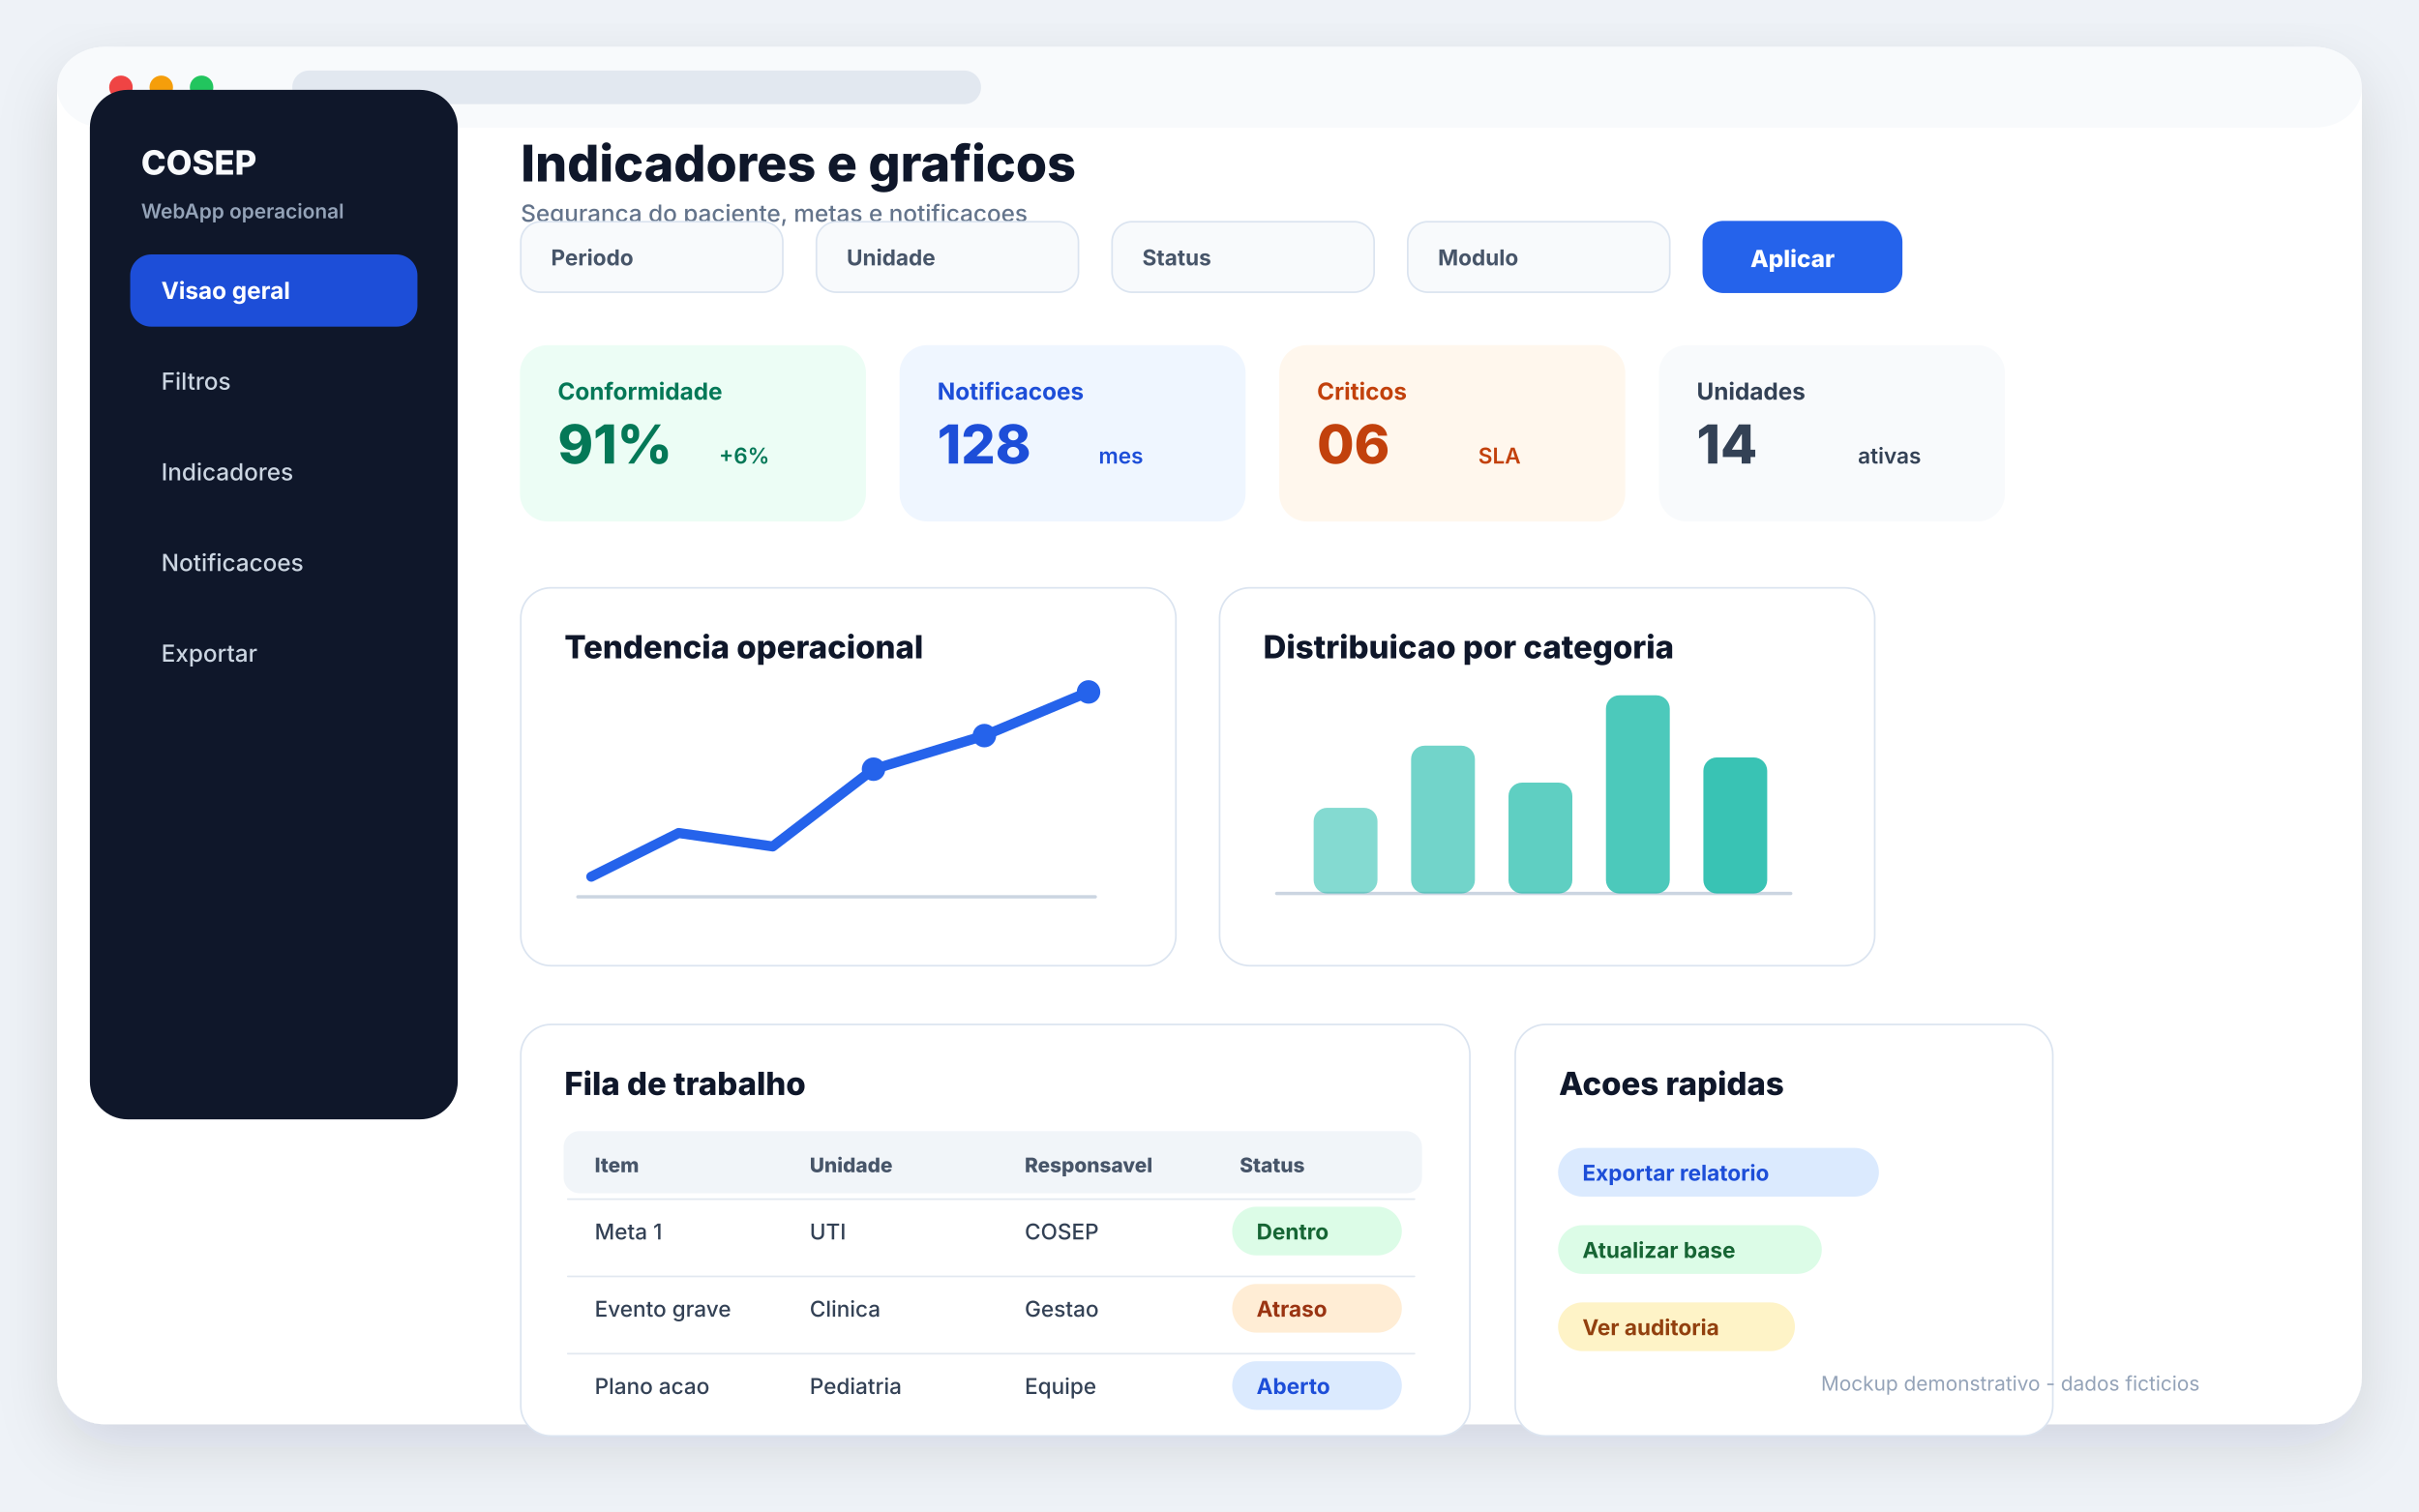
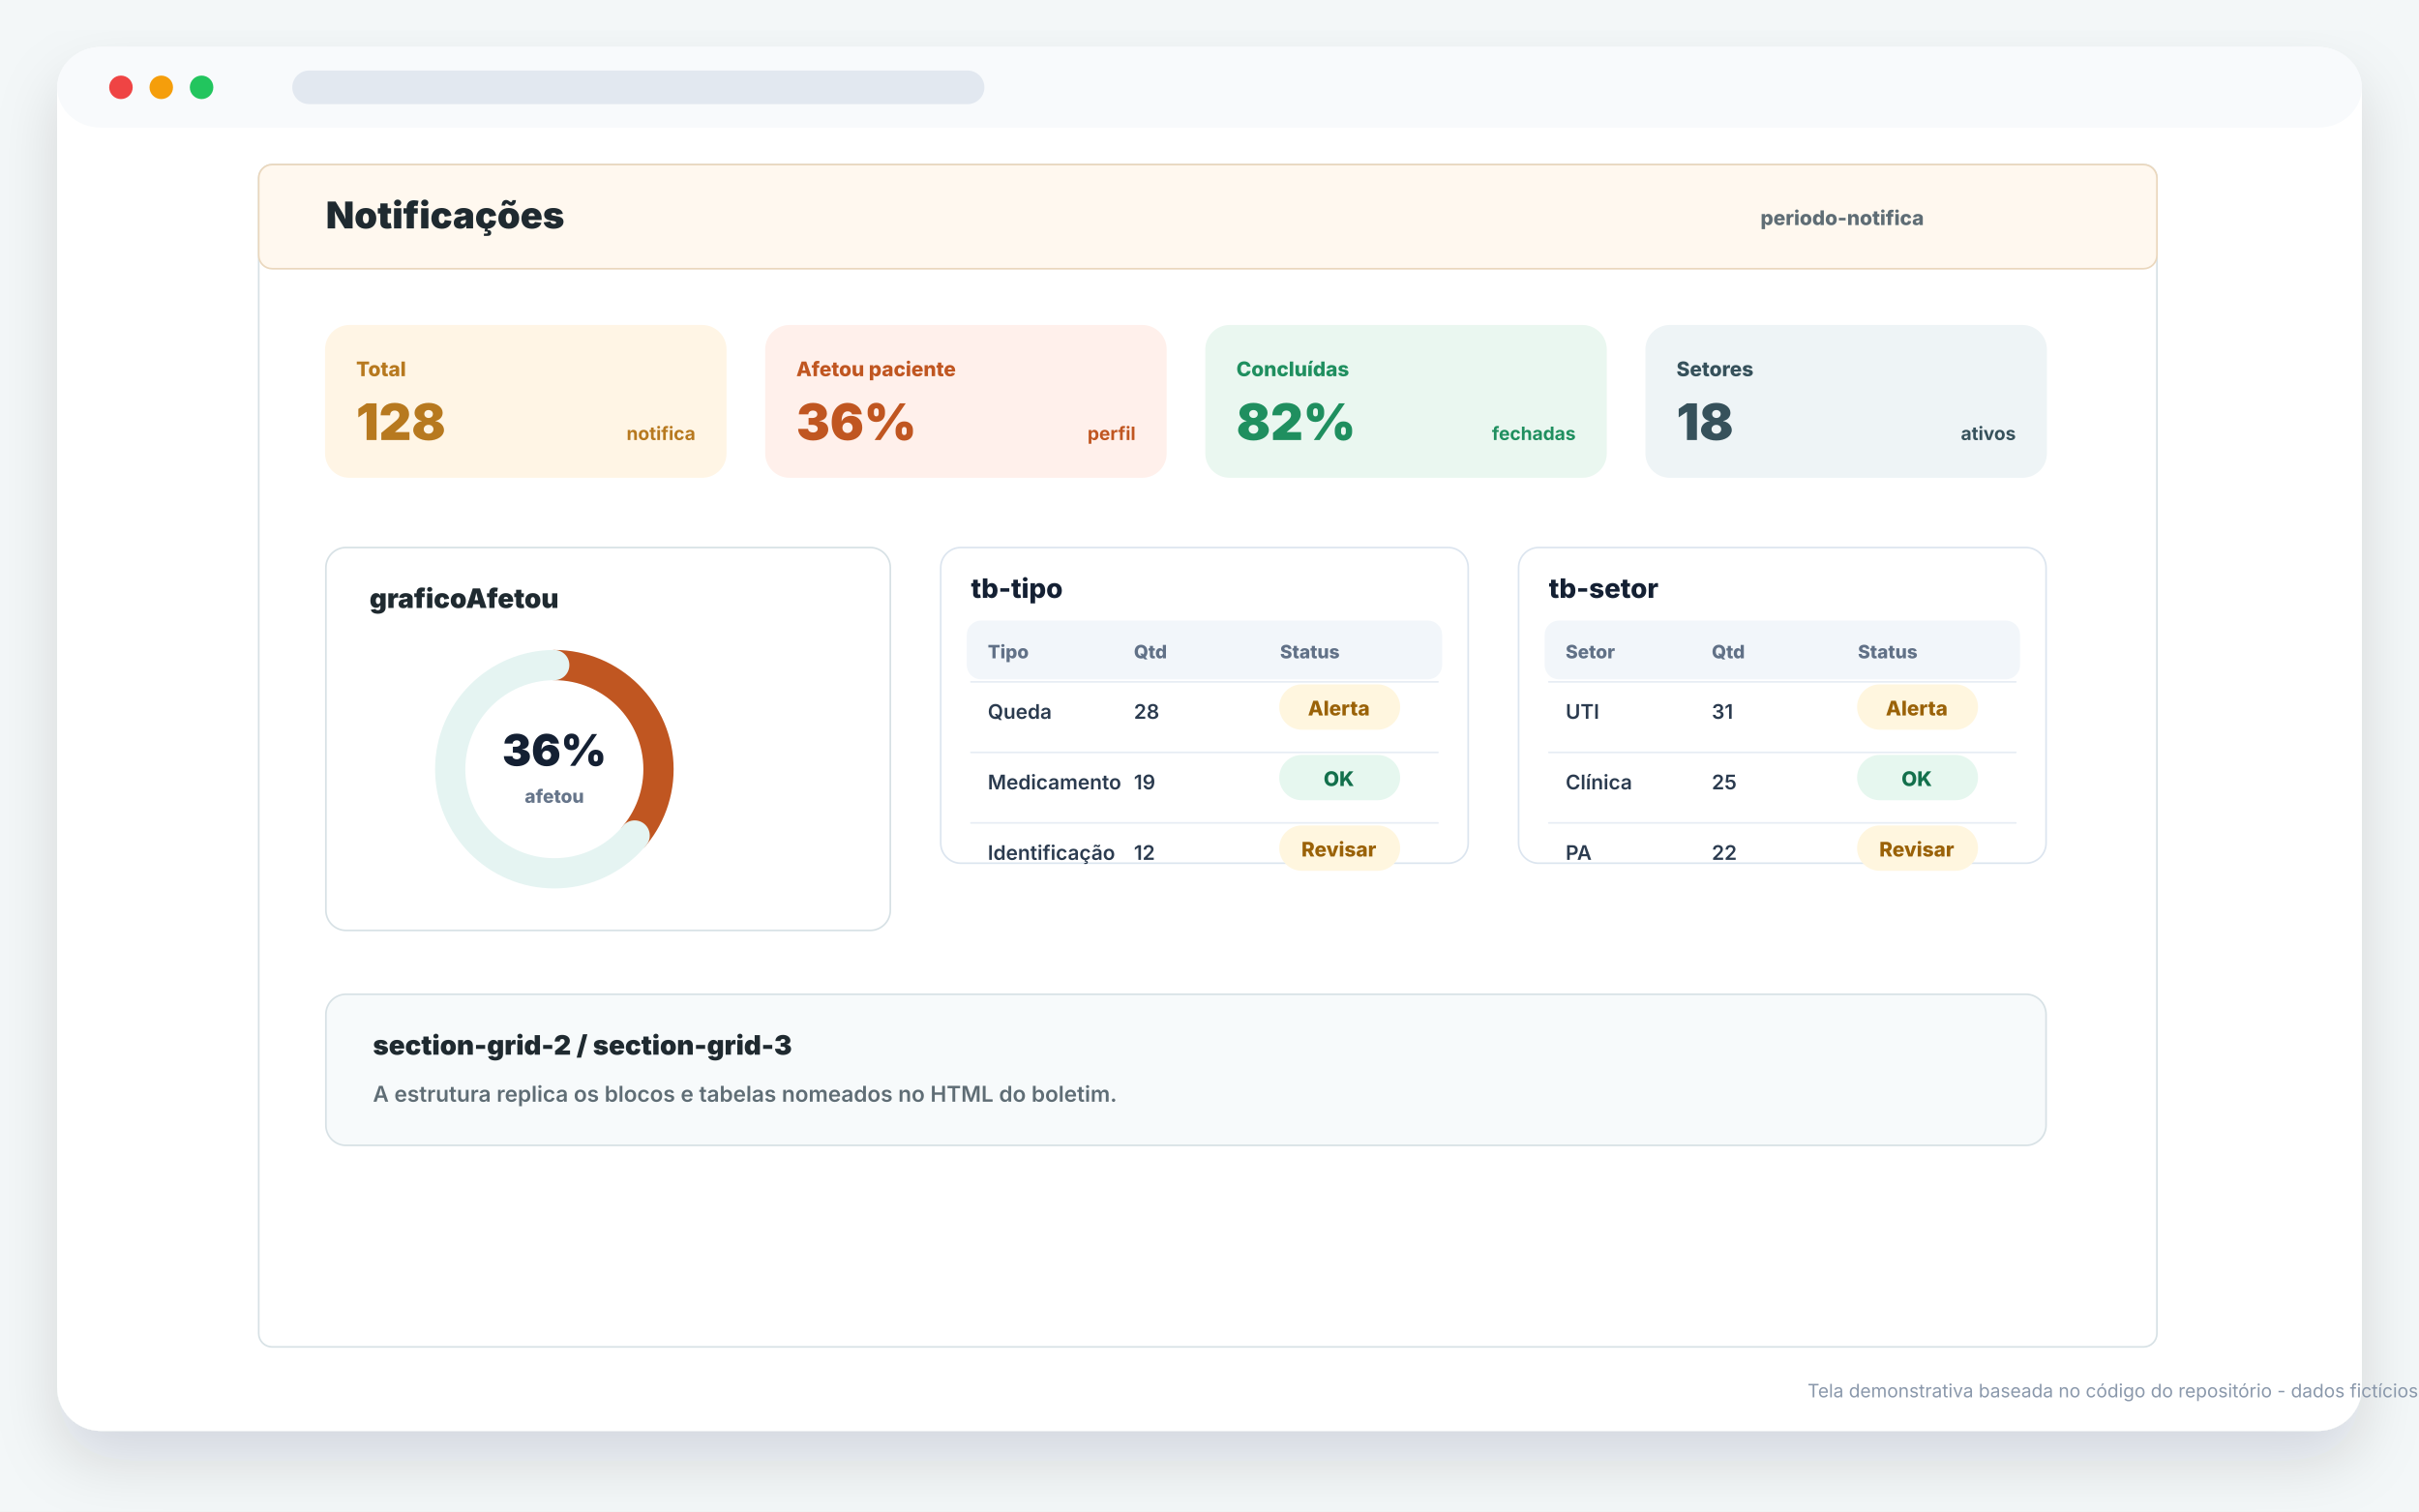
- <svg xmlns="http://www.w3.org/2000/svg" width="1440" height="900" viewBox="0 0 1440 900" role="img" aria-labelledby="title desc">
+ <svg xmlns="http://www.w3.org/2000/svg" width="1440" height="900" viewBox="0 0 1440 900" role="img">
  <defs>
-     <filter id="shadow" x="-20%" y="-20%" width="140%" height="140%">
-       <feDropShadow dx="0" dy="14" stdDeviation="18" flood-color="#0f172a" flood-opacity=".12" />
+     <filter id="shadow" x="-15%" y="-15%" width="130%" height="130%">
+       <feDropShadow dx="0" dy="18" stdDeviation="18" flood-color="#0f172a" flood-opacity=".13" />
    </filter>
+     <style>.ui{font-family:Inter,Segoe UI,Arial,sans-serif;letter-spacing:0}</style>
  </defs>
-   <rect width="1440" height="900" fill="#eef2f7" />
-   <rect x="34" y="28" width="1372" height="820" rx="28" fill="#ffffff" filter="url(#shadow)" />
-   <rect x="34" y="28" width="1372" height="48" rx="28" fill="#f8fafc" />
+   <rect width="1440" height="900" fill="#f3f7f8" />
+   <rect x="34" y="28" width="1372" height="824" rx="26" fill="#ffffff" filter="url(#shadow)" />
+   <rect x="34" y="28" width="1372" height="48" rx="26" fill="#f8fafc" />
  <circle cx="72" cy="52" r="7" fill="#ef4444" />
  <circle cx="96" cy="52" r="7" fill="#f59e0b" />
  <circle cx="120" cy="52" r="7" fill="#22c55e" />
-   <rect x="174" y="42" width="410" height="20" rx="10" fill="#e2e8f0" />
-   <rect x="54" y="54" width="218" height="612" rx="22" fill="#0f172a" stroke="#0f172a" />
-   <text x="84" y="104" font-family="Inter, Segoe UI, Arial, sans-serif" font-size="20" font-weight="800" fill="#f8fafc">COSEP</text>
-   <text x="84" y="130" font-family="Inter, Segoe UI, Arial, sans-serif" font-size="12" font-weight="600" fill="#94a3b8">WebApp operacional</text>
-   <rect x="78" y="152" width="170" height="42" rx="12" fill="#1d4ed8" stroke="#1d4ed8" />
-   <text x="96" y="178" font-family="Inter, Segoe UI, Arial, sans-serif" font-size="14" font-weight="650" fill="#ffffff">Visao geral</text>
-   <text x="96" y="232" font-family="Inter, Segoe UI, Arial, sans-serif" font-size="14" font-weight="500" fill="#cbd5e1">Filtros</text>
-   <text x="96" y="286" font-family="Inter, Segoe UI, Arial, sans-serif" font-size="14" font-weight="500" fill="#cbd5e1">Indicadores</text>
-   <text x="96" y="340" font-family="Inter, Segoe UI, Arial, sans-serif" font-size="14" font-weight="500" fill="#cbd5e1">Notificacoes</text>
-   <text x="96" y="394" font-family="Inter, Segoe UI, Arial, sans-serif" font-size="14" font-weight="500" fill="#cbd5e1">Exportar</text>
-   <text x="310" y="108" font-family="Inter, Segoe UI, Arial, sans-serif" font-size="30" font-weight="800" fill="#0f172a">Indicadores e graficos</text>
-   <text x="310" y="132" font-family="Inter, Segoe UI, Arial, sans-serif" font-size="14" font-weight="500" fill="#64748b">Seguranca do paciente, metas e notificacoes</text>
-   <rect x="310" y="132" width="156" height="42" rx="12" fill="#f8fafc" stroke="#dbe4f0" />
-   <text x="328" y="158" font-family="Inter, Segoe UI, Arial, sans-serif" font-size="13" font-weight="650" fill="#475569">Periodo</text>
-   <rect x="486" y="132" width="156" height="42" rx="12" fill="#f8fafc" stroke="#dbe4f0" />
-   <text x="504" y="158" font-family="Inter, Segoe UI, Arial, sans-serif" font-size="13" font-weight="650" fill="#475569">Unidade</text>
-   <rect x="662" y="132" width="156" height="42" rx="12" fill="#f8fafc" stroke="#dbe4f0" />
-   <text x="680" y="158" font-family="Inter, Segoe UI, Arial, sans-serif" font-size="13" font-weight="650" fill="#475569">Status</text>
-   <rect x="838" y="132" width="156" height="42" rx="12" fill="#f8fafc" stroke="#dbe4f0" />
-   <text x="856" y="158" font-family="Inter, Segoe UI, Arial, sans-serif" font-size="13" font-weight="650" fill="#475569">Modulo</text>
-   <rect x="1014" y="132" width="118" height="42" rx="12" fill="#2563eb" stroke="#2563eb" />
-   <text x="1042" y="159" font-family="Inter, Segoe UI, Arial, sans-serif" font-size="14" font-weight="800" fill="#fff">Aplicar</text>
-   <rect x="310" y="206" width="205" height="104" rx="16" fill="#ecfdf5" stroke="#ecfdf5" />
-   <text x="332" y="238" font-family="Inter, Segoe UI, Arial, sans-serif" font-size="14" font-weight="700" fill="#047857">Conformidade</text>
-   <text x="332" y="276" font-family="Inter, Segoe UI, Arial, sans-serif" font-size="32" font-weight="800" fill="#047857">91%</text>
-   <text x="428" y="276" font-family="Inter, Segoe UI, Arial, sans-serif" font-size="13" font-weight="600" fill="#047857">+6%</text>
-   <rect x="536" y="206" width="205" height="104" rx="16" fill="#eff6ff" stroke="#eff6ff" />
-   <text x="558" y="238" font-family="Inter, Segoe UI, Arial, sans-serif" font-size="14" font-weight="700" fill="#1d4ed8">Notificacoes</text>
-   <text x="558" y="276" font-family="Inter, Segoe UI, Arial, sans-serif" font-size="32" font-weight="800" fill="#1d4ed8">128</text>
-   <text x="654" y="276" font-family="Inter, Segoe UI, Arial, sans-serif" font-size="13" font-weight="600" fill="#1d4ed8">mes</text>
-   <rect x="762" y="206" width="205" height="104" rx="16" fill="#fff7ed" stroke="#fff7ed" />
-   <text x="784" y="238" font-family="Inter, Segoe UI, Arial, sans-serif" font-size="14" font-weight="700" fill="#c2410c">Criticos</text>
-   <text x="784" y="276" font-family="Inter, Segoe UI, Arial, sans-serif" font-size="32" font-weight="800" fill="#c2410c">06</text>
-   <text x="880" y="276" font-family="Inter, Segoe UI, Arial, sans-serif" font-size="13" font-weight="600" fill="#c2410c">SLA</text>
-   <rect x="988" y="206" width="205" height="104" rx="16" fill="#f8fafc" stroke="#f8fafc" />
-   <text x="1010" y="238" font-family="Inter, Segoe UI, Arial, sans-serif" font-size="14" font-weight="700" fill="#334155">Unidades</text>
-   <text x="1010" y="276" font-family="Inter, Segoe UI, Arial, sans-serif" font-size="32" font-weight="800" fill="#334155">14</text>
-   <text x="1106" y="276" font-family="Inter, Segoe UI, Arial, sans-serif" font-size="13" font-weight="600" fill="#334155">ativas</text>
-   <rect x="310" y="350" width="390" height="225" rx="18" fill="#ffffff" stroke="#dbe4f0" />
-   <text x="336" y="392" font-family="Inter, Segoe UI, Arial, sans-serif" font-size="19" font-weight="800" fill="#0f172a">Tendencia operacional</text>
-   <line x1="344" y1="534" x2="652" y2="534" stroke="#cbd5e1" stroke-width="2" stroke-linecap="round" />
-   <polyline points="352,522 404,496 460,504 520,458 586,438 648,412" fill="none" stroke="#2563eb" stroke-width="6" stroke-linecap="round" stroke-linejoin="round" />
-   <circle cx="520" cy="458" r="7" fill="#2563eb" />
-   <circle cx="586" cy="438" r="7" fill="#2563eb" />
-   <circle cx="648" cy="412" r="7" fill="#2563eb" />
-   <rect x="726" y="350" width="390" height="225" rx="18" fill="#ffffff" stroke="#dbe4f0" />
-   <text x="752" y="392" font-family="Inter, Segoe UI, Arial, sans-serif" font-size="19" font-weight="800" fill="#0f172a">Distribuicao por categoria</text>
-   <line x1="760" y1="532" x2="1066" y2="532" stroke="#cbd5e1" stroke-width="2" stroke-linecap="round" />
-   <rect x="782" y="481" width="38" height="51" rx="8" fill="#14b8a6" opacity="0.52" />
-   <rect x="840" y="444" width="38" height="88" rx="8" fill="#14b8a6" opacity="0.60" />
-   <rect x="898" y="466" width="38" height="66" rx="8" fill="#14b8a6" opacity="0.68" />
-   <rect x="956" y="414" width="38" height="118" rx="8" fill="#14b8a6" opacity="0.76" />
-   <rect x="1014" y="451" width="38" height="81" rx="8" fill="#14b8a6" opacity="0.84" />
-   <rect x="310" y="610" width="565" height="245" rx="18" fill="#ffffff" stroke="#dbe4f0" />
-   <text x="336" y="652" font-family="Inter, Segoe UI, Arial, sans-serif" font-size="19" font-weight="800" fill="#0f172a">Fila de trabalho</text>
-   <rect x="336" y="674" width="510" height="36" rx="9" fill="#f1f5f9" stroke="#f1f5f9" />
-   <text x="354" y="698" font-family="Inter, Segoe UI, Arial, sans-serif" font-size="12" font-weight="800" fill="#475569">Item</text>
-   <text x="482" y="698" font-family="Inter, Segoe UI, Arial, sans-serif" font-size="12" font-weight="800" fill="#475569">Unidade</text>
-   <text x="610" y="698" font-family="Inter, Segoe UI, Arial, sans-serif" font-size="12" font-weight="800" fill="#475569">Responsavel</text>
-   <text x="738" y="698" font-family="Inter, Segoe UI, Arial, sans-serif" font-size="12" font-weight="800" fill="#475569">Status</text>
-   <line x1="338" y1="714" x2="842" y2="714" stroke="#e2e8f0" stroke-width="1" stroke-linecap="round" />
-   <text x="354" y="738" font-family="Inter, Segoe UI, Arial, sans-serif" font-size="13" font-weight="550" fill="#334155">Meta 1</text>
-   <text x="482" y="738" font-family="Inter, Segoe UI, Arial, sans-serif" font-size="13" font-weight="550" fill="#334155">UTI</text>
-   <text x="610" y="738" font-family="Inter, Segoe UI, Arial, sans-serif" font-size="13" font-weight="550" fill="#334155">COSEP</text>
-   <rect x="734" y="719" width="100" height="28" rx="14" fill="#dcfce7" stroke="#dcfce7" />
-   <text x="748" y="738" font-family="Inter, Segoe UI, Arial, sans-serif" font-size="13" font-weight="700" fill="#166534">Dentro</text>
-   <line x1="338" y1="760" x2="842" y2="760" stroke="#e2e8f0" stroke-width="1" stroke-linecap="round" />
-   <text x="354" y="784" font-family="Inter, Segoe UI, Arial, sans-serif" font-size="13" font-weight="550" fill="#334155">Evento grave</text>
-   <text x="482" y="784" font-family="Inter, Segoe UI, Arial, sans-serif" font-size="13" font-weight="550" fill="#334155">Clinica</text>
-   <text x="610" y="784" font-family="Inter, Segoe UI, Arial, sans-serif" font-size="13" font-weight="550" fill="#334155">Gestao</text>
-   <rect x="734" y="765" width="100" height="28" rx="14" fill="#ffedd5" stroke="#ffedd5" />
-   <text x="748" y="784" font-family="Inter, Segoe UI, Arial, sans-serif" font-size="13" font-weight="700" fill="#9a3412">Atraso</text>
-   <line x1="338" y1="806" x2="842" y2="806" stroke="#e2e8f0" stroke-width="1" stroke-linecap="round" />
-   <text x="354" y="830" font-family="Inter, Segoe UI, Arial, sans-serif" font-size="13" font-weight="550" fill="#334155">Plano acao</text>
-   <text x="482" y="830" font-family="Inter, Segoe UI, Arial, sans-serif" font-size="13" font-weight="550" fill="#334155">Pediatria</text>
-   <text x="610" y="830" font-family="Inter, Segoe UI, Arial, sans-serif" font-size="13" font-weight="550" fill="#334155">Equipe</text>
-   <rect x="734" y="811" width="100" height="28" rx="14" fill="#dbeafe" stroke="#dbeafe" />
-   <text x="748" y="830" font-family="Inter, Segoe UI, Arial, sans-serif" font-size="13" font-weight="700" fill="#1d4ed8">Aberto</text>
-   <rect x="902" y="610" width="320" height="245" rx="18" fill="#ffffff" stroke="#dbe4f0" />
-   <text x="928" y="652" font-family="Inter, Segoe UI, Arial, sans-serif" font-size="19" font-weight="800" fill="#0f172a">Acoes rapidas</text>
-   <rect x="928" y="684" width="190" height="28" rx="14" fill="#dbeafe" stroke="#dbeafe" />
-   <text x="942" y="703" font-family="Inter, Segoe UI, Arial, sans-serif" font-size="13" font-weight="700" fill="#1d4ed8">Exportar relatorio</text>
-   <rect x="928" y="730" width="156" height="28" rx="14" fill="#dcfce7" stroke="#dcfce7" />
-   <text x="942" y="749" font-family="Inter, Segoe UI, Arial, sans-serif" font-size="13" font-weight="700" fill="#166534">Atualizar base</text>
-   <rect x="928" y="776" width="140" height="28" rx="14" fill="#fef3c7" stroke="#fef3c7" />
-   <text x="942" y="795" font-family="Inter, Segoe UI, Arial, sans-serif" font-size="13" font-weight="700" fill="#92400e">Ver auditoria</text>
-   <text x="1084" y="828" font-family="Inter, Segoe UI, Arial, sans-serif" font-size="12" fill="#94a3b8">Mockup demonstrativo - dados ficticios</text>
+   <rect x="174" y="42" width="412" height="20" rx="10" fill="#e2e8f0" />
+   <rect x="154" y="98" width="1130" height="704" rx="8" fill="#ffffff" stroke="#d7e1e5" />
+   <rect x="154" y="98" width="1130" height="62" rx="8" fill="#fff8ef" stroke="#ead7bd" />
+   <text x="194" y="136" class="ui" font-size="22" font-weight="850" fill="#1f2a30">Notificações</text>
+   <text x="1048" y="134" class="ui" font-size="12" font-weight="800" fill="#5f6d75">periodo-notifica</text>
+   <rect x="194" y="194" width="238" height="90" rx="14" fill="#fff5e5" stroke="#fff5e5" />
+   <text x="212" y="224" class="ui" font-size="12" font-weight="800" fill="#b7791f">Total</text>
+   <text x="212" y="262" class="ui" font-size="30" font-weight="850" fill="#b7791f">128</text>
+   <text x="414" y="262" class="ui" font-size="11" font-weight="700" fill="#b7791f" text-anchor="end">notifica</text>
+   <rect x="456" y="194" width="238" height="90" rx="14" fill="#fff0eb" stroke="#fff0eb" />
+   <text x="474" y="224" class="ui" font-size="12" font-weight="800" fill="#c05621">Afetou paciente</text>
+   <text x="474" y="262" class="ui" font-size="30" font-weight="850" fill="#c05621">36%</text>
+   <text x="676" y="262" class="ui" font-size="11" font-weight="700" fill="#c05621" text-anchor="end">perfil</text>
+   <rect x="718" y="194" width="238" height="90" rx="14" fill="#eaf7f0" stroke="#eaf7f0" />
+   <text x="736" y="224" class="ui" font-size="12" font-weight="800" fill="#1f8f5f">Concluídas</text>
+   <text x="736" y="262" class="ui" font-size="30" font-weight="850" fill="#1f8f5f">82%</text>
+   <text x="938" y="262" class="ui" font-size="11" font-weight="700" fill="#1f8f5f" text-anchor="end">fechadas</text>
+   <rect x="980" y="194" width="238" height="90" rx="14" fill="#eef4f6" stroke="#eef4f6" />
+   <text x="998" y="224" class="ui" font-size="12" font-weight="800" fill="#36515b">Setores</text>
+   <text x="998" y="262" class="ui" font-size="30" font-weight="850" fill="#36515b">18</text>
+   <text x="1200" y="262" class="ui" font-size="11" font-weight="700" fill="#36515b" text-anchor="end">ativos</text>
+   <rect x="194" y="326" width="336" height="228" rx="12" fill="#ffffff" stroke="#d7e1e5" />
+   <text x="220" y="362" class="ui" font-size="16" font-weight="850" fill="#1f2a30">graficoAfetou</text>
+   <circle cx="330" cy="458" r="62" fill="none" stroke="#c05621" stroke-width="18" stroke-dasharray="140.2 249.3" stroke-dashoffset="-0.0" transform="rotate(-90 330 458)" stroke-linecap="round" />
+   <circle cx="330" cy="458" r="62" fill="none" stroke="#e5f4f2" stroke-width="18" stroke-dasharray="249.3 140.2" stroke-dashoffset="-140.2" transform="rotate(-90 330 458)" stroke-linecap="round" />
+   <circle cx="330" cy="458" r="45" fill="#ffffff" stroke="none" stroke-width="1" />
+   <text x="330" y="456" class="ui" font-size="26" font-weight="850" fill="#142033" text-anchor="middle">36%</text>
+   <text x="330" y="478" class="ui" font-size="11" font-weight="800" fill="#66758a" text-anchor="middle">afetou</text>
+   <rect x="560" y="326" width="314" height="188" rx="12" fill="#ffffff" stroke="#dce5ef" />
+   <text x="578" y="356" class="ui" font-size="16" font-weight="800" fill="#142033">tb-tipo</text>
+   <rect x="576" y="370" width="282" height="34" rx="8" fill="#f2f6fa" stroke="#f2f6fa" />
+   <text x="588" y="392" class="ui" font-size="11" font-weight="800" fill="#617187">Tipo</text>
+   <text x="675" y="392" class="ui" font-size="11" font-weight="800" fill="#617187">Qtd</text>
+   <text x="762" y="392" class="ui" font-size="11" font-weight="800" fill="#617187">Status</text>
+   <line x1="578" y1="406" x2="856" y2="406" stroke="#e7edf4" stroke-width="1" stroke-linecap="round" />
+   <text x="588" y="428" class="ui" font-size="12" font-weight="600" fill="#2b3b4f">Queda</text>
+   <text x="675" y="428" class="ui" font-size="12" font-weight="600" fill="#2b3b4f">28</text>
+   <rect x="762" y="408" width="71" height="26" rx="13" fill="#fff6df" stroke="#fff6df" />
+   <text x="797" y="426" class="ui" font-size="12" font-weight="800" fill="#9a6208" text-anchor="middle">Alerta</text>
+   <line x1="578" y1="448" x2="856" y2="448" stroke="#e7edf4" stroke-width="1" stroke-linecap="round" />
+   <text x="588" y="470" class="ui" font-size="12" font-weight="600" fill="#2b3b4f">Medicamento</text>
+   <text x="675" y="470" class="ui" font-size="12" font-weight="600" fill="#2b3b4f">19</text>
+   <rect x="762" y="450" width="71" height="26" rx="13" fill="#e6f7ef" stroke="#e6f7ef" />
+   <text x="797" y="468" class="ui" font-size="12" font-weight="800" fill="#13704c" text-anchor="middle">OK</text>
+   <line x1="578" y1="490" x2="856" y2="490" stroke="#e7edf4" stroke-width="1" stroke-linecap="round" />
+   <text x="588" y="512" class="ui" font-size="12" font-weight="600" fill="#2b3b4f">Identificação</text>
+   <text x="675" y="512" class="ui" font-size="12" font-weight="600" fill="#2b3b4f">12</text>
+   <rect x="762" y="492" width="71" height="26" rx="13" fill="#fff6df" stroke="#fff6df" />
+   <text x="797" y="510" class="ui" font-size="12" font-weight="800" fill="#9a6208" text-anchor="middle">Revisar</text>
+   <rect x="904" y="326" width="314" height="188" rx="12" fill="#ffffff" stroke="#dce5ef" />
+   <text x="922" y="356" class="ui" font-size="16" font-weight="800" fill="#142033">tb-setor</text>
+   <rect x="920" y="370" width="282" height="34" rx="8" fill="#f2f6fa" stroke="#f2f6fa" />
+   <text x="932" y="392" class="ui" font-size="11" font-weight="800" fill="#617187">Setor</text>
+   <text x="1019" y="392" class="ui" font-size="11" font-weight="800" fill="#617187">Qtd</text>
+   <text x="1106" y="392" class="ui" font-size="11" font-weight="800" fill="#617187">Status</text>
+   <line x1="922" y1="406" x2="1200" y2="406" stroke="#e7edf4" stroke-width="1" stroke-linecap="round" />
+   <text x="932" y="428" class="ui" font-size="12" font-weight="600" fill="#2b3b4f">UTI</text>
+   <text x="1019" y="428" class="ui" font-size="12" font-weight="600" fill="#2b3b4f">31</text>
+   <rect x="1106" y="408" width="71" height="26" rx="13" fill="#fff6df" stroke="#fff6df" />
+   <text x="1141" y="426" class="ui" font-size="12" font-weight="800" fill="#9a6208" text-anchor="middle">Alerta</text>
+   <line x1="922" y1="448" x2="1200" y2="448" stroke="#e7edf4" stroke-width="1" stroke-linecap="round" />
+   <text x="932" y="470" class="ui" font-size="12" font-weight="600" fill="#2b3b4f">Clínica</text>
+   <text x="1019" y="470" class="ui" font-size="12" font-weight="600" fill="#2b3b4f">25</text>
+   <rect x="1106" y="450" width="71" height="26" rx="13" fill="#e6f7ef" stroke="#e6f7ef" />
+   <text x="1141" y="468" class="ui" font-size="12" font-weight="800" fill="#13704c" text-anchor="middle">OK</text>
+   <line x1="922" y1="490" x2="1200" y2="490" stroke="#e7edf4" stroke-width="1" stroke-linecap="round" />
+   <text x="932" y="512" class="ui" font-size="12" font-weight="600" fill="#2b3b4f">PA</text>
+   <text x="1019" y="512" class="ui" font-size="12" font-weight="600" fill="#2b3b4f">22</text>
+   <rect x="1106" y="492" width="71" height="26" rx="13" fill="#fff6df" stroke="#fff6df" />
+   <text x="1141" y="510" class="ui" font-size="12" font-weight="800" fill="#9a6208" text-anchor="middle">Revisar</text>
+   <rect x="194" y="592" width="1024" height="90" rx="12" fill="#f7fafb" stroke="#d7e1e5" />
+   <text x="222" y="628" class="ui" font-size="16" font-weight="850" fill="#1f2a30">section-grid-2 / section-grid-3</text>
+   <text x="222" y="656" class="ui" font-size="13" font-weight="600" fill="#5f6d75">A estrutura replica os blocos e tabelas nomeados no HTML do boletim.</text>
+   <text x="1076" y="832" class="ui" font-size="11" fill="#8a98ab">Tela demonstrativa baseada no código do repositório - dados fictícios</text>
</svg>
